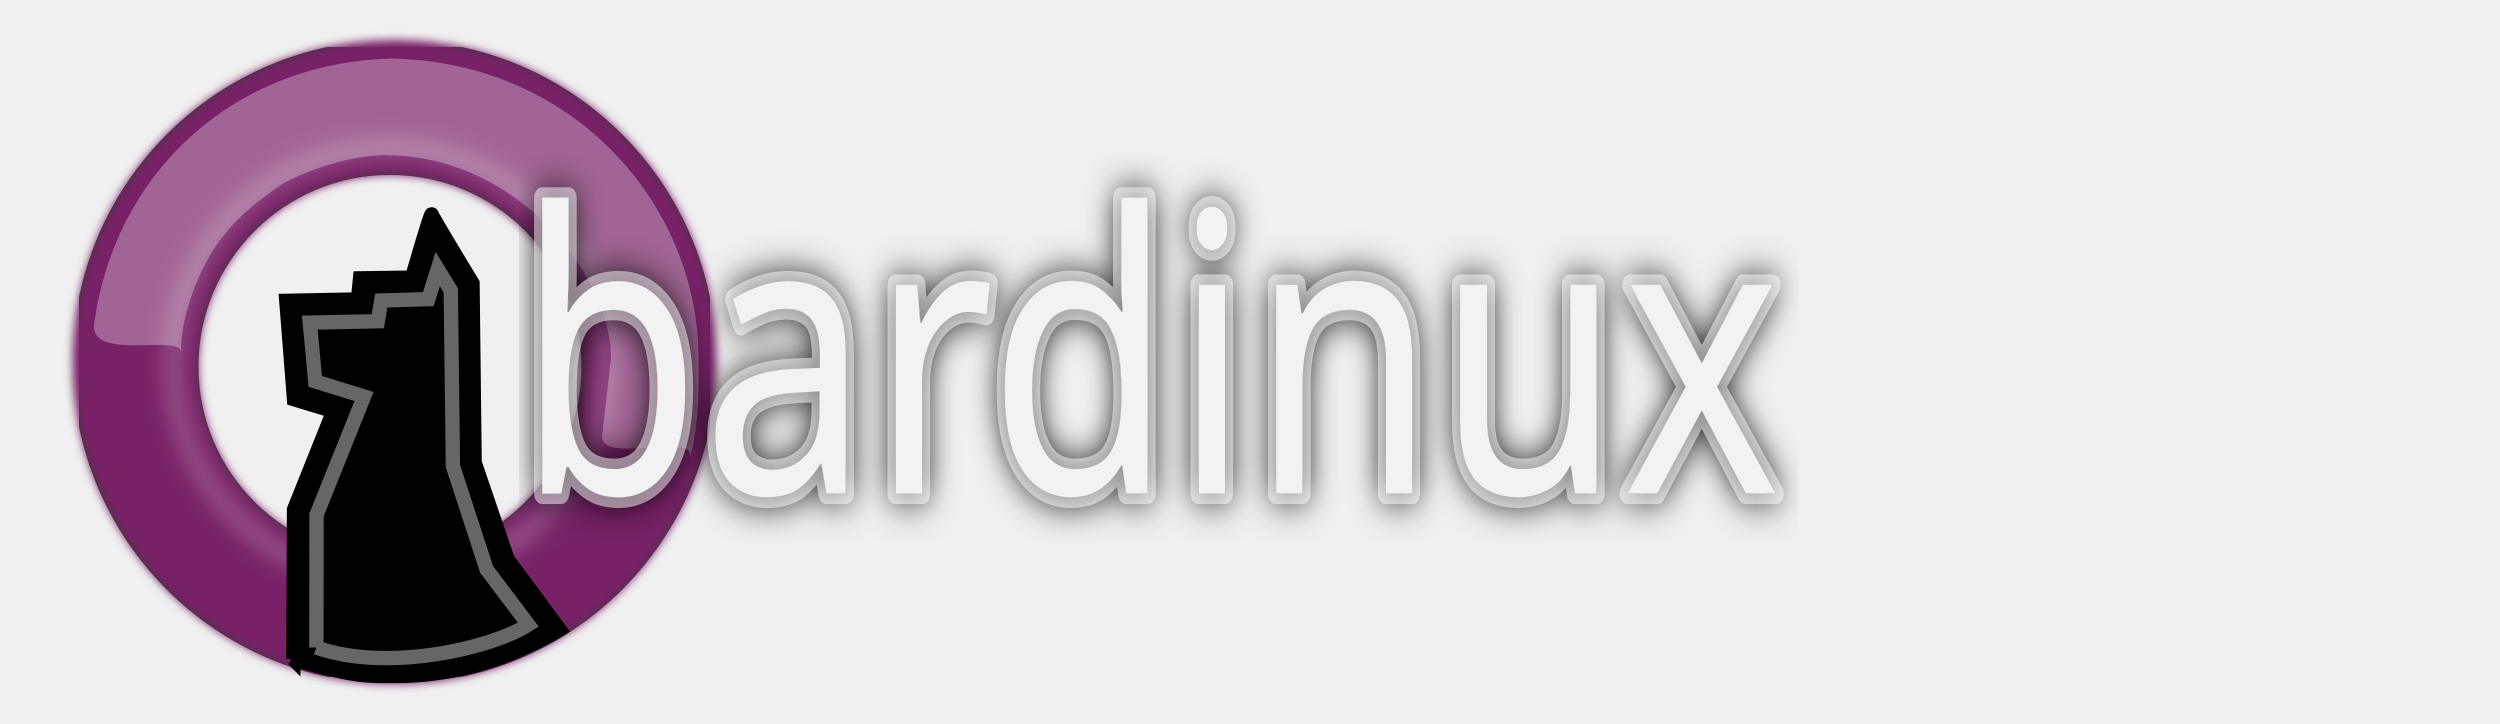
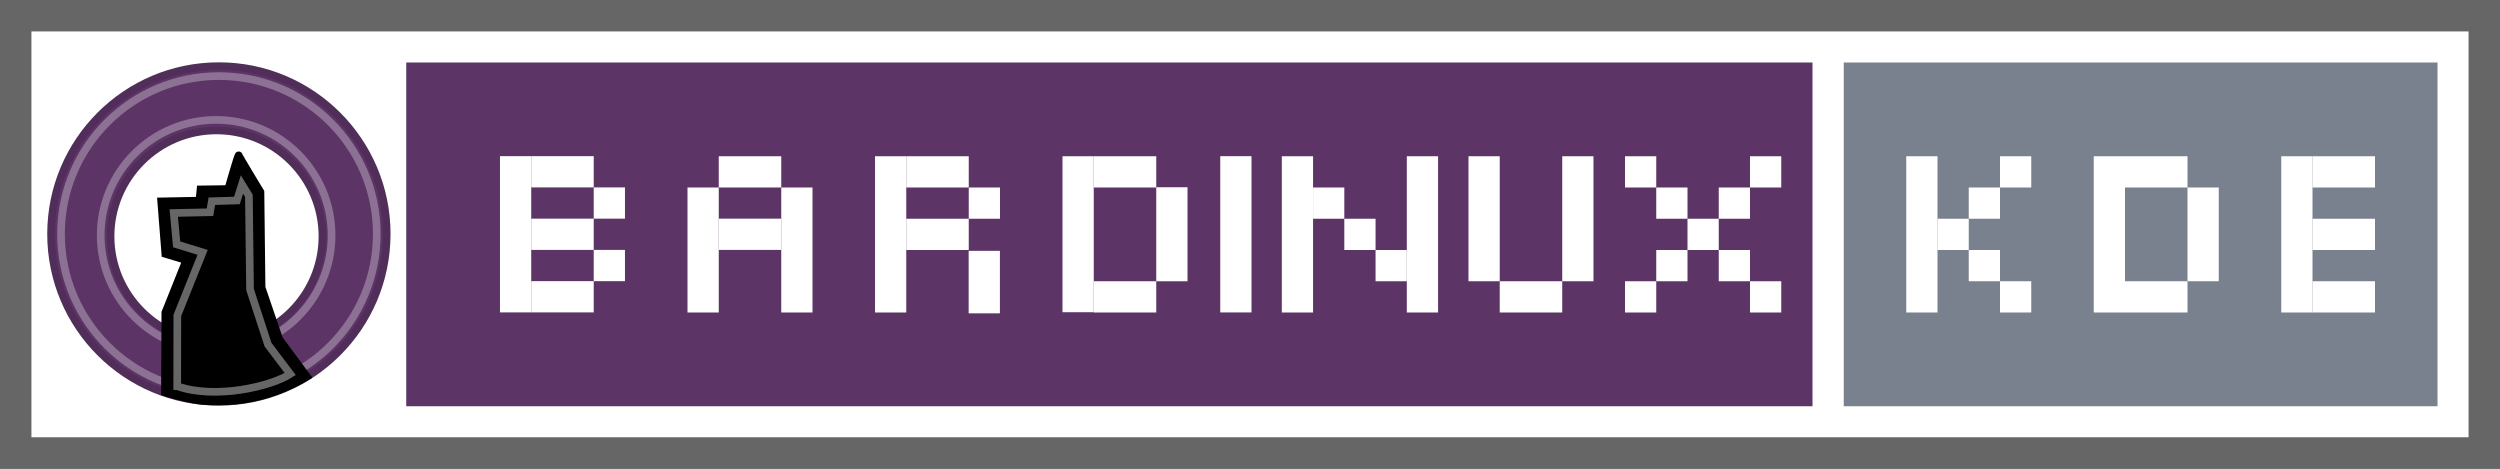
- <svg xmlns="http://www.w3.org/2000/svg" xmlns:xlink="http://www.w3.org/1999/xlink" width="100.84" height="29.2" id="svg2" version="1.0">
+ <svg xmlns="http://www.w3.org/2000/svg" xmlns:xlink="http://www.w3.org/1999/xlink" width="80" height="15" id="svg2" version="1.0">
  <defs id="defs4">
    <radialGradient xlink:href="#linearGradient4126" id="radialGradient7449" gradientUnits="userSpaceOnUse" gradientTransform="matrix(1,0,0,0.5,0,20)" cx="23.857" cy="40" fx="23.857" fy="40" r="17.143" />
    <linearGradient id="linearGradient4126">
      <stop style="stop-color:#000000;stop-opacity:1;" offset="0" id="stop4128" />
      <stop style="stop-color:#000000;stop-opacity:0;" offset="1" id="stop4130" />
    </linearGradient>
-     <filter id="filter7859-7-0-75" x="0" y="0" width="1" height="1" color-interpolation-filters="sRGB">
-       <feColorMatrix id="feColorMatrix7861-3-3-8-0" type="saturate" values="0" />
-     </filter>
-     <filter color-interpolation-filters="sRGB" id="filter32565">
-       <feGaussianBlur stdDeviation="0.191" id="feGaussianBlur32567" />
-     </filter>
-     <filter color-interpolation-filters="sRGB" id="filter3677-0-2">
-       <feGaussianBlur stdDeviation="0.612" id="feGaussianBlur3679-3-9" />
-     </filter>
-     <filter color-interpolation-filters="sRGB" id="filter3862-4" x="-0.018" width="1.036" y="-0.154" height="1.308">
-       <feGaussianBlur stdDeviation="3.108" id="feGaussianBlur3864-3" />
-     </filter>
-     <filter id="filter3802" x="-1.229" width="3.457" y="-1.173" height="3.345" color-interpolation-filters="sRGB">
-       <feGaussianBlur stdDeviation="5.375" id="feGaussianBlur3804" />
-     </filter>
-     <linearGradient xlink:href="#XMLID_18_" id="linearGradient3848" gradientUnits="userSpaceOnUse" gradientTransform="matrix(-1,-4.371139e-8,4.371139e-8,-1,133.6007,132.4)" x1="9.6" y1="68.4" x2="129.6" y2="68.4" />
-     <linearGradient x1="9.6" y1="68.4" x2="129.6" y2="68.4" id="XMLID_18_" gradientUnits="userSpaceOnUse" gradientTransform="matrix(-1,-4.371139e-8,4.371139e-8,-1,1186.544,-193.3714)">
-       <stop style="stop-color:#003685;stop-opacity:1" offset="0" id="stop13" />
-       <stop style="stop-color:#083c8f;stop-opacity:1" offset="0.011" id="stop15" />
-       <stop style="stop-color:#2451b1;stop-opacity:1" offset="0.053" id="stop17" />
-       <stop style="stop-color:#3b63cd;stop-opacity:1" offset="0.099" id="stop19" />
-       <stop style="stop-color:#4d71e3;stop-opacity:1" offset="0.148" id="stop21" />
-       <stop style="stop-color:#597bf3;stop-opacity:1" offset="0.201" id="stop23" />
-       <stop style="stop-color:#6180fc;stop-opacity:1" offset="0.262" id="stop25" />
-       <stop style="stop-color:#6382ff;stop-opacity:1" offset="0.349" id="stop27" />
-       <stop style="stop-color:#6382ff;stop-opacity:1" offset="0.586" id="stop31" />
-       <stop style="stop-color:#003685;stop-opacity:1" offset="1" id="stop33" />
-     </linearGradient>
-     <radialGradient xlink:href="#XMLID_20_" id="radialGradient3850" gradientUnits="userSpaceOnUse" gradientTransform="matrix(0.9824561,0,0,0.9824561,-4.378947,-3.2)" cx="69.6" cy="68.4" r="85" />
-     <radialGradient cx="69.6" cy="68.4" r="85" id="XMLID_20_" gradientUnits="userSpaceOnUse" gradientTransform="translate(1047.343,-330.1714)">
-       <stop style="stop-color:#6193ff;stop-opacity:1" offset="0.5" id="stop47" />
-       <stop style="stop-color:#003685;stop-opacity:1" offset="0.781" id="stop49" />
-       <stop style="stop-color:#709dff;stop-opacity:1" offset="1" id="stop51" />
-     </radialGradient>
-     <radialGradient xlink:href="#XMLID_21_" id="radialGradient3852" gradientUnits="userSpaceOnUse" gradientTransform="translate(-5.6,-4.4)" cx="69.6" cy="145.4" r="141" />
-     <radialGradient cx="69.6" cy="145.4" r="141" id="XMLID_21_" gradientUnits="userSpaceOnUse" gradientTransform="translate(1047.343,-330.1714)">
-       <stop style="stop-color:#2c72c7;stop-opacity:0" offset="0.337" id="stop58" />
-       <stop style="stop-color:#2c72c7;stop-opacity:1" offset="0.58" id="stop60" />
-       <stop style="stop-color:#2c72c7;stop-opacity:0" offset="1" id="stop62" />
-     </radialGradient>
-     <filter id="AI_Sfocatura_4" color-interpolation-filters="sRGB">
-       <feGaussianBlur stdDeviation="4" id="feGaussianBlur6" />
-     </filter>
-     <clipPath id="clipPath4458">
-       <path d="m 69.626,12.145 -0.052,0 c -22.727,-0.292 -46.472,4.077 -46.709,4.122 -2.424,0.451 -4.946,2.974 -5.397,5.397 -0.044,0.237 -4.414,23.983 -4.122,46.71 -0.292,22.777 4.078,46.523 4.122,46.761 0.451,2.423 2.974,4.945 5.398,5.398 0.237,0.044 23.982,4.413 46.709,4.121 22.779,0.292 46.524,-4.077 46.761,-4.121 2.423,-0.452 4.946,-2.976 5.398,-5.399 0.044,-0.236 4.413,-23.981 4.121,-46.709 0.292,-22.777 -4.077,-46.523 -4.121,-46.761 -0.453,-2.423 -2.976,-4.946 -5.398,-5.397 -0.238,-0.045 -23.984,-4.414 -46.71,-4.122 z" id="use4460" />
-     </clipPath>
-     <linearGradient xlink:href="#XMLID_23_" id="linearGradient3854" gradientUnits="userSpaceOnUse" x1="108.005" y1="72.341" x2="115.977" y2="102.094" />
-     <linearGradient x1="115.977" y1="72.4" x2="115.977" y2="120.4" id="XMLID_23_" gradientUnits="userSpaceOnUse">
-       <stop style="stop-color:#00316e;stop-opacity:0" offset="0" id="stop79" />
-       <stop style="stop-color:#00316e;stop-opacity:1" offset="1" id="stop81" />
-     </linearGradient>
-     <filter x="-0.292" width="1.584" y="-0.057" height="1.115" id="filter4442" color-interpolation-filters="sRGB">
-       <feGaussianBlur stdDeviation="2.409" id="feGaussianBlur4444" />
-     </filter>
-     <linearGradient xlink:href="#XMLID_23_" id="linearGradient3856" gradientUnits="userSpaceOnUse" x1="108.005" y1="72.341" x2="115.977" y2="102.094" />
-     <linearGradient x1="115.977" y1="72.4" x2="115.977" y2="120.4" id="linearGradient3913" gradientUnits="userSpaceOnUse">
-       <stop style="stop-color:#00316e;stop-opacity:0" offset="0" id="stop3915" />
-       <stop style="stop-color:#00316e;stop-opacity:1" offset="1" id="stop3917" />
-     </linearGradient>
-     <filter x="-0.292" width="1.584" y="-0.057" height="1.115" id="filter4446" color-interpolation-filters="sRGB">
-       <feGaussianBlur stdDeviation="2.409" id="feGaussianBlur4448" />
-     </filter>
-     <radialGradient xlink:href="#XMLID_27_" id="radialGradient3858" gradientUnits="userSpaceOnUse" gradientTransform="matrix(0.4136693,-0.5587442,-0.4989925,-0.3694316,79.65278,167.0771)" cx="110.743" cy="123.175" fx="110.743" fy="123.175" r="81.293" />
-     <radialGradient cx="76.764" cy="58.062" r="66.164" id="XMLID_27_" gradientUnits="userSpaceOnUse" gradientTransform="matrix(0.9397,0,0,0.9397,4.2153,4.1331)">
-       <stop style="stop-color:#ffffff;stop-opacity:1" offset="0" id="stop107" />
-       <stop style="stop-color:#fdfdfc;stop-opacity:1" offset="0.328" id="stop109" />
-       <stop style="stop-color:#f4f5f4;stop-opacity:1" offset="0.677" id="stop111" />
-       <stop style="stop-color:#cacfd0;stop-opacity:1;" offset="1" id="stop113" />
-     </radialGradient>
-     <linearGradient xlink:href="#XMLID_25_" id="linearGradient3860" gradientUnits="userSpaceOnUse" gradientTransform="translate(0,2)" x1="67.629" y1="-2.194" x2="67.629" y2="78.851" />
-     <radialGradient cx="66.137" cy="0.754" r="81.971" id="XMLID_25_" gradientUnits="userSpaceOnUse" gradientTransform="matrix(0.9459,0,0,1,1051.132,-330.1714)">
-       <stop style="stop-color:#ffffff;stop-opacity:1;" offset="0.13" id="stop95" />
-       <stop style="stop-color:#ffffff;stop-opacity:0.169;" offset="0.5" id="stop97" />
-     </radialGradient>
  </defs>
-   <g transform="translate(-455,-660.6622)" id="layer1">
+   <g transform="translate(-455,-674.8622)" id="layer1">
    <g id="brilliant">
-       <g transform="matrix(0.4946481,0,0,0.4946481,320.0845,516.3286)" id="g4081">
-         <g id="g32518" transform="matrix(1.927224,0,0,1.927224,-178.9454,-449.3071)">
-           <path id="path7843-9-5" d="m -324.472,-218.377 c -66.176,0 -119.866,53.728 -119.866,119.903 0,66.175 53.69,119.866 119.866,119.866 66.175,0 119.903,-53.69 119.903,-119.866 0,-66.175 -53.728,-119.903 -119.903,-119.903 z m -1.691,45.917 c 41.77,0 75.677,33.907 75.677,75.677 0,41.77 -33.907,75.677 -75.677,75.677 -41.77,0 -75.677,-33.907 -75.677,-75.677 1.1e-4,-41.77 33.907,-75.677 75.677,-75.677 z" style="fill:#5c3566;fill-opacity:1;fill-rule:nonzero;stroke:#512e5a;stroke-width:5.471;stroke-linecap:round;stroke-opacity:1;filter:url(#filter7859-7-0-75)" transform="matrix(0.1111077,0,0,0.1111077,287.1175,410.8001)" />
-           <path id="path3907-1" d="m 251.068,386.236 c -7.52,0 -13.621,6.1 -13.621,13.621 0,7.52 6.1,13.621 13.621,13.621 7.52,0 13.621,-6.1 13.621,-13.621 0,-7.52 -6.1,-13.621 -13.621,-13.621 z m -0.195,5.708 c 4.478,0 8.108,3.63 8.108,8.108 0,4.478 -3.63,8.108 -8.108,8.108 -4.478,0 -8.108,-3.63 -8.108,-8.108 0,-4.478 3.63,-8.108 8.108,-8.108 z" style="fill:#782167;fill-opacity:1;fill-rule:nonzero;stroke:none;filter:url(#filter32565)" />
-           <g id="g32500">
-             <g id="g3870-7" transform="matrix(0.5188811,0,0,0.5188811,92.09557,233.1369)">
-               <path transform="matrix(1.441801,0,0,1.441801,293.2129,317.1209)" d="m 21.087,3.048 c 0,6.764 -5.484,12.248 -12.248,12.248 -6.764,0 -12.248,-5.484 -12.248,-12.248 0,-6.764 5.484,-12.248 12.248,-12.248 6.764,0 12.248,5.484 12.248,12.248 z" id="path6421-5-9-4" style="opacity:0.3;fill:none;stroke:#ffffff;stroke-width:0.813;stroke-linecap:round;stroke-linejoin:round;stroke-miterlimit:4;stroke-opacity:1;stroke-dasharray:none;stroke-dashoffset:0;filter:url(#filter3677-0-2)" />
-               <g id="g3866-3">
-                 <path style="fill:#000000;fill-opacity:1;fill-rule:evenodd;stroke:#000000;stroke-width:1.171px;stroke-linecap:butt;stroke-linejoin:miter;stroke-opacity:1" d="m 298.127,345.539 c 1.029,0.355 2.926,0.809 4.01,1.031 1.656,0.339 2.484,0.344 4.239,0.344 1.755,0 3.443,-0.176 5.099,-0.516 1.656,-0.339 3.29,-0.845 4.812,-1.489 1.195,-0.506 2.458,-1.101 3.552,-1.776 l -4.239,-5.729 -2.692,-7.906 -0.172,-14.608 c 0,0 -3.258,-5.357 -3.323,-5.614 -0.064,-0.258 -1.604,5.156 -1.604,5.156 l -4.239,0.058 -0.172,1.719 -5.843,0.115 0.63,8.02 3.208,0.974 -3.208,8.02 -0.057,12.202 z" id="path6423-2-6-1" />
-                 <path style="opacity:0.4;fill:none;stroke:#ffffff;stroke-width:1.171;stroke-linecap:butt;stroke-linejoin:miter;stroke-miterlimit:4;stroke-opacity:1;stroke-dasharray:none" d="m 300.004,344.591 c 5.843,2.062 14.362,0.027 17.283,-1.863 l -3.397,-4.498 -2.75,-8.429 -0.174,-14.336 -1.064,-1.734 -0.77,2.451 -3.836,0.116 -0.279,1.685 -5.545,0.116 0.443,4.795 3.976,1.228 -3.87,9.643 -0.017,10.828 z" id="path6473-6-9-4" />
-               </g>
-               <path id="path2263-5-3-6" d="m 281.861,318.419 c 0.031,2.784 7.084,0.58 7.114,2.093 -0.061,-2.3 0.906,-5.467 2.498,-8.155 1.782,-2.779 3.708,-4.108 5.629,-5.501 1.937,-1.106 5.971,-2.579 9.03,-2.398 10.471,0.272 17.871,9.88 17.902,16.507 l -0.726,6.355 c -0.151,2.361 7.414,-0.272 7.172,1.634 0.514,-1.453 0.799,-4.663 0.678,-8.113 -0.061,-12.257 -10.059,-24.001 -25.009,-24.273 -13.061,0.324 -22.742,9.518 -24.287,21.849 z" style="opacity:0.306;fill:#ffffff;fill-opacity:1;fill-rule:evenodd;stroke:none" />
-             </g>
-             <g id="g32489">
-               <text transform="matrix(0.1952501,0,0,0.2529048,307.2143,421.9055)" id="text7855-3-9" y="-65.157" x="-261.086" style="font-size:55.75px;font-style:normal;font-variant:normal;font-weight:normal;font-stretch:normal;text-align:start;line-height:100%;writing-mode:lr-tb;text-anchor:start;fill:#000000;fill-opacity:1;stroke:#000000;stroke-width:3.503;stroke-linecap:round;stroke-linejoin:round;stroke-miterlimit:4;stroke-opacity:0.502;stroke-dasharray:none;filter:url(#filter3862-4);font-family:Conduit 2 BRK;-inkscape-font-specification:Conduit 2 BRK" xml:space="preserve">
-                 <tspan y="-65.157" x="-261.086" style="font-size:65.134px;font-style:normal;font-variant:normal;font-weight:normal;font-stretch:normal;text-align:start;line-height:100%;writing-mode:lr-tb;text-anchor:start;fill:#000000;fill-opacity:1;stroke:#000000;stroke-width:3.503;stroke-linecap:round;stroke-linejoin:round;stroke-miterlimit:4;stroke-opacity:0.502;stroke-dasharray:none;font-family:Automatica BRK;-inkscape-font-specification:Automatica BRK" id="tspan7857-8-4">bardinux</tspan>
-               </text>
-               <text xml:space="preserve" style="font-size:12.388px;font-style:normal;font-variant:normal;font-weight:normal;font-stretch:normal;text-align:start;line-height:100%;writing-mode:lr-tb;text-anchor:start;fill:#f2f2f2;fill-opacity:1;stroke:none;font-family:Conduit 2 BRK;-inkscape-font-specification:Conduit 2 BRK" x="291.625" y="356.229" id="text7224-0-2" transform="scale(0.8786523,1.138107)">
-                 <tspan id="tspan7471-5-2" style="font-size:14.474px;font-style:normal;font-variant:normal;font-weight:normal;font-stretch:normal;text-align:start;line-height:100%;writing-mode:lr-tb;text-anchor:start;fill:#f2f2f2;font-family:Automatica BRK;-inkscape-font-specification:Automatica BRK" x="291.625" y="356.229">bardinux</tspan>
-               </text>
-               <g id="g7692-6" transform="matrix(0.8215532,0,0,0.8215532,707.9373,154.4638)">
-                 <text transform="matrix(0.2376565,0,0,0.3078333,-487.7638,325.5315)" id="text7855-3-8-7" y="-65.157" x="-261.086" style="font-size:55.75px;font-style:normal;font-variant:normal;font-weight:normal;font-stretch:normal;text-align:start;line-height:100%;writing-mode:lr-tb;text-anchor:start;fill:#000000;fill-opacity:1;stroke:#ffffff;stroke-width:3.503;stroke-linecap:round;stroke-linejoin:round;stroke-miterlimit:4;stroke-opacity:0.502;stroke-dasharray:none;font-family:Conduit 2 BRK;-inkscape-font-specification:Conduit 2 BRK" xml:space="preserve">
-                   <tspan y="-65.157" x="-261.086" style="font-size:65.134px;font-style:normal;font-variant:normal;font-weight:normal;font-stretch:normal;text-align:start;line-height:100%;writing-mode:lr-tb;text-anchor:start;fill:#000000;fill-opacity:1;stroke:#ffffff;stroke-width:3.503;stroke-linecap:round;stroke-linejoin:round;stroke-miterlimit:4;stroke-opacity:0.502;stroke-dasharray:none;font-family:Automatica BRK;-inkscape-font-specification:Automatica BRK" id="tspan7857-8-1-5">bardinux</tspan>
-                 </text>
-                 <text xml:space="preserve" style="font-size:15.079px;font-style:normal;font-variant:normal;font-weight:normal;font-stretch:normal;text-align:start;line-height:100%;writing-mode:lr-tb;text-anchor:start;fill:#f2f2f2;fill-opacity:1;stroke:none;font-family:Conduit 2 BRK;-inkscape-font-specification:Conduit 2 BRK" x="-625.745" y="268.405" id="text7224-0-2-6" transform="scale(0.8786523,1.138107)">
-                   <tspan id="tspan7471-5-2-9" style="font-size:17.617px;font-style:normal;font-variant:normal;font-weight:normal;font-stretch:normal;text-align:start;line-height:100%;writing-mode:lr-tb;text-anchor:start;fill:#f2f2f2;font-family:Automatica BRK;-inkscape-font-specification:Automatica BRK" x="-625.745" y="268.405">bardinux</tspan>
-                 </text>
-               </g>
-             </g>
-           </g>
+       <rect y="674.862" x="455" height="15" width="80" id="rect5413" style="opacity:1;fill:#666666;fill-opacity:1;fill-rule:nonzero;stroke:none;stroke-width:1;stroke-linecap:butt;stroke-linejoin:miter;marker:none;marker-start:none;marker-mid:none;marker-end:none;stroke-miterlimit:4;stroke-dasharray:none;stroke-dashoffset:0;stroke-opacity:1;visibility:visible;display:inline;overflow:visible;enable-background:accumulate" />
+       <rect y="675.862" x="456" height="13" width="78" id="rect5415" style="opacity:1;fill:#ffffff;fill-opacity:1;fill-rule:nonzero;stroke:none;stroke-width:1;stroke-linecap:butt;stroke-linejoin:miter;marker:none;marker-start:none;marker-mid:none;marker-end:none;stroke-miterlimit:4;stroke-dasharray:none;stroke-dashoffset:0;stroke-opacity:1;visibility:visible;display:inline;overflow:visible;enable-background:accumulate" />
+       <path id="path5419" d="M 455,674.862 L 455,689.862 L 535,689.862 L 535,674.862 L 455,674.862 z M 456,675.862 L 534,675.862 L 534,688.862 L 456,688.862 L 456,675.862 z" style="opacity:1;fill:#666666;fill-opacity:1;fill-rule:nonzero;stroke:none;stroke-width:1;stroke-linecap:butt;stroke-linejoin:miter;marker:none;marker-start:none;marker-mid:none;marker-end:none;stroke-miterlimit:4;stroke-dasharray:none;stroke-dashoffset:0;stroke-opacity:1;visibility:visible;display:inline;overflow:visible;enable-background:accumulate" />
+       <rect y="676.862" x="468" height="11" width="45" id="rect5417" style="fill:#5c3566;fill-opacity:1;fill-rule:nonzero;stroke:none;stroke-width:1;stroke-linecap:butt;stroke-linejoin:miter;marker:none;marker-start:none;marker-mid:none;marker-end:none;stroke-miterlimit:4;stroke-dasharray:none;stroke-dashoffset:0;stroke-opacity:1;visibility:visible;display:inline;overflow:visible;enable-background:accumulate" />
+       <g id="g3226">
+         <g id="g5445-0" style="fill:#ffffff;fill-opacity:1" transform="translate(96.99908,149.9972)">
+           <rect y="529.862" x="374" height="5" width="1" id="rect5447-3" style="fill:#ffffff;fill-opacity:1;fill-rule:nonzero;stroke:none;stroke-width:1;marker:none;visibility:visible;display:inline;overflow:visible;enable-background:accumulate" />
+           <rect y="529.862" x="375" height="1" width="2" id="rect5449-9" style="fill:#ffffff;fill-opacity:1;fill-rule:nonzero;stroke:none;stroke-width:1;marker:none;visibility:visible;display:inline;overflow:visible;enable-background:accumulate" />
+           <rect y="530.862" x="377" height="1" width="1" id="rect5451-1" style="fill:#ffffff;fill-opacity:1;fill-rule:nonzero;stroke:none;stroke-width:1;marker:none;visibility:visible;display:inline;overflow:visible;enable-background:accumulate" />
+           <rect y="531.862" x="375" height="1" width="2" id="rect5453-9" style="fill:#ffffff;fill-opacity:1;fill-rule:nonzero;stroke:none;stroke-width:1;marker:none;visibility:visible;display:inline;overflow:visible;enable-background:accumulate" />
+           <rect y="532.862" x="377" height="1" width="1" id="rect5455-6" style="fill:#ffffff;fill-opacity:1;fill-rule:nonzero;stroke:none;stroke-width:1;marker:none;visibility:visible;display:inline;overflow:visible;enable-background:accumulate" />
+           <rect y="533.862" x="375" height="1" width="2" id="rect5457-9" style="fill:#ffffff;fill-opacity:1;fill-rule:nonzero;stroke:none;stroke-width:1;marker:none;visibility:visible;display:inline;overflow:visible;enable-background:accumulate" />
        </g>
+         <g id="g5437" style="fill:#ffffff;fill-opacity:1" transform="matrix(1,0,0,-1,111,1214.724)">
+           <rect y="529.862" x="366" height="4" width="1" id="rect5439" style="fill:#ffffff;fill-opacity:1;fill-rule:nonzero;stroke:none;stroke-width:1;marker:none;visibility:visible;display:inline;overflow:visible;enable-background:accumulate" />
+           <rect y="533.862" x="367" height="1" width="2" id="rect5441" style="fill:#ffffff;fill-opacity:1;fill-rule:nonzero;stroke:none;stroke-width:1;marker:none;visibility:visible;display:inline;overflow:visible;enable-background:accumulate" />
+           <rect y="529.862" x="369" height="4" width="1" id="rect5443" style="fill:#ffffff;fill-opacity:1;fill-rule:nonzero;stroke:none;stroke-width:1;marker:none;visibility:visible;display:inline;overflow:visible;enable-background:accumulate" />
+           <rect y="531.865" x="367" height="1" width="2" id="rect5441-3" style="fill:#ffffff;fill-opacity:1;fill-rule:nonzero;stroke:none;stroke-width:1;marker:none;visibility:visible;display:inline;overflow:visible;enable-background:accumulate" />
+         </g>
+         <g id="g5445" style="fill:#ffffff;fill-opacity:1" transform="translate(109,150)">
+           <rect y="529.862" x="374" height="5" width="1" id="rect5447" style="opacity:1;fill:#ffffff;fill-opacity:1;fill-rule:nonzero;stroke:none;stroke-width:1;stroke-linecap:butt;stroke-linejoin:miter;marker:none;marker-start:none;marker-mid:none;marker-end:none;stroke-miterlimit:4;stroke-dasharray:none;stroke-dashoffset:0;stroke-opacity:1;visibility:visible;display:inline;overflow:visible;enable-background:accumulate" />
+           <rect y="529.862" x="375" height="1" width="2" id="rect5449" style="opacity:1;fill:#ffffff;fill-opacity:1;fill-rule:nonzero;stroke:none;stroke-width:1;stroke-linecap:butt;stroke-linejoin:miter;marker:none;marker-start:none;marker-mid:none;marker-end:none;stroke-miterlimit:4;stroke-dasharray:none;stroke-dashoffset:0;stroke-opacity:1;visibility:visible;display:inline;overflow:visible;enable-background:accumulate" />
+           <rect y="530.862" x="377" height="1" width="1" id="rect5451" style="opacity:1;fill:#ffffff;fill-opacity:1;fill-rule:nonzero;stroke:none;stroke-width:1;stroke-linecap:butt;stroke-linejoin:miter;marker:none;marker-start:none;marker-mid:none;marker-end:none;stroke-miterlimit:4;stroke-dasharray:none;stroke-dashoffset:0;stroke-opacity:1;visibility:visible;display:inline;overflow:visible;enable-background:accumulate" />
+           <rect y="531.862" x="375" height="1" width="2" id="rect5453" style="opacity:1;fill:#ffffff;fill-opacity:1;fill-rule:nonzero;stroke:none;stroke-width:1;stroke-linecap:butt;stroke-linejoin:miter;marker:none;marker-start:none;marker-mid:none;marker-end:none;stroke-miterlimit:4;stroke-dasharray:none;stroke-dashoffset:0;stroke-opacity:1;visibility:visible;display:inline;overflow:visible;enable-background:accumulate" />
+           <rect y="-377.997" x="532.889" height="1" width="2" id="rect5457" style="fill:#ffffff;fill-opacity:1;fill-rule:nonzero;stroke:none;stroke-width:1;marker:none;visibility:visible;display:inline;overflow:visible;enable-background:accumulate" transform="matrix(0,1,-1,0,0,0)" />
+         </g>
+         <g id="g5459" style="fill:#ffffff;fill-opacity:1" transform="translate(107,150)">
+           <rect y="529.862" x="382" height="4.991" width="1" id="rect5461" style="fill:#ffffff;fill-opacity:1;fill-rule:nonzero;stroke:none;stroke-width:1;marker:none;visibility:visible;display:inline;overflow:visible;enable-background:accumulate" />
+           <rect y="533.862" x="383" height="1" width="2" id="rect5463" style="opacity:1;fill:#ffffff;fill-opacity:1;fill-rule:nonzero;stroke:none;stroke-width:1;stroke-linecap:butt;stroke-linejoin:miter;marker:none;marker-start:none;marker-mid:none;marker-end:none;stroke-miterlimit:4;stroke-dasharray:none;stroke-dashoffset:0;stroke-opacity:1;visibility:visible;display:inline;overflow:visible;enable-background:accumulate" />
+           <rect y="530.854" x="385" height="3.009" width="1" id="rect5465" style="fill:#ffffff;fill-opacity:1;fill-rule:nonzero;stroke:none;stroke-width:1;marker:none;visibility:visible;display:inline;overflow:visible;enable-background:accumulate" />
+           <rect style="fill:#ffffff;fill-opacity:1;fill-rule:nonzero;stroke:none;stroke-width:1;marker:none;visibility:visible;display:inline;overflow:visible;enable-background:accumulate" id="rect2941" width="2" height="1" x="383" y="529.862" />
+         </g>
+         <g transform="translate(117,150)" style="fill:#ffffff;fill-opacity:1" id="g2965">
+           <path style="fill:#ffffff;fill-opacity:1;fill-rule:nonzero;stroke:none;stroke-width:1;marker:none;visibility:visible;display:inline;overflow:visible;enable-background:accumulate" d="M 52 5 L 52 6 L 53 6 L 53 5 L 52 5 z M 52 9 L 52 10 L 53 10 L 53 9 L 52 9 z " transform="translate(338,524.8622)" id="rect2967" />
+           <path style="fill:#ffffff;fill-opacity:1;fill-rule:nonzero;stroke:none;stroke-width:1;marker:none;visibility:visible;display:inline;overflow:visible;enable-background:accumulate" d="M 56 5 L 56 6 L 57 6 L 57 5 L 56 5 z M 56 9 L 56 10 L 57 10 L 57 9 L 56 9 z " transform="translate(338,524.8622)" id="rect2969" />
+           <rect style="fill:#ffffff;fill-opacity:1;fill-rule:nonzero;stroke:none;stroke-width:1;marker:none;visibility:visible;display:inline;overflow:visible;enable-background:accumulate" id="rect2971" width="1" height="1" x="391" y="530.862" />
+           <rect style="fill:#ffffff;fill-opacity:1;fill-rule:nonzero;stroke:none;stroke-width:1;marker:none;visibility:visible;display:inline;overflow:visible;enable-background:accumulate" id="rect2973" width="1" height="1" x="392" y="531.862" />
+           <rect style="fill:#ffffff;fill-opacity:1;fill-rule:nonzero;stroke:none;stroke-width:1;marker:none;visibility:visible;display:inline;overflow:visible;enable-background:accumulate" id="rect2975" width="1" height="1" x="393" y="532.862" />
+           <rect y="532.862" x="391" height="1" width="1" id="rect2977" style="fill:#ffffff;fill-opacity:1;fill-rule:nonzero;stroke:none;stroke-width:1;marker:none;visibility:visible;display:inline;overflow:visible;enable-background:accumulate" />
+           <rect y="530.862" x="393" height="1" width="1" id="rect2979" style="fill:#ffffff;fill-opacity:1;fill-rule:nonzero;stroke:none;stroke-width:1;marker:none;visibility:visible;display:inline;overflow:visible;enable-background:accumulate" />
+         </g>
+         <g id="g5467" style="fill:#ffffff;fill-opacity:1" transform="translate(95.99138,150)">
+           <rect y="529.862" x="406" height="4" width="1" id="rect5469" style="fill:#ffffff;fill-opacity:1;fill-rule:nonzero;stroke:none;stroke-width:1;marker:none;visibility:visible;display:inline;overflow:visible;enable-background:accumulate" />
+           <rect y="533.862" x="407" height="1" width="2" id="rect5471" style="fill:#ffffff;fill-opacity:1;fill-rule:nonzero;stroke:none;stroke-width:1;marker:none;visibility:visible;display:inline;overflow:visible;enable-background:accumulate" />
+           <rect y="529.862" x="409" height="4" width="1" id="rect5473" style="fill:#ffffff;fill-opacity:1;fill-rule:nonzero;stroke:none;stroke-width:1;marker:none;visibility:visible;display:inline;overflow:visible;enable-background:accumulate" />
+         </g>
+         <g id="g5475" style="fill:#ffffff;fill-opacity:1" transform="translate(106.018,150)">
+           <rect transform="translate(335,524.8622)" y="5" x="55" height="5" width="1" id="rect5477" style="fill:#ffffff;fill-opacity:1;fill-rule:nonzero;stroke:none;stroke-width:1;marker:none;visibility:visible;display:inline;overflow:visible;enable-background:accumulate" />
+           <rect y="529.862" x="394" height="5" width="1" id="rect5479" style="fill:#ffffff;fill-opacity:1;fill-rule:nonzero;stroke:none;stroke-width:1;marker:none;visibility:visible;display:inline;overflow:visible;enable-background:accumulate" />
+           <rect y="530.862" x="391" height="1" width="1" id="rect5481" style="fill:#ffffff;fill-opacity:1;fill-rule:nonzero;stroke:none;stroke-width:1;marker:none;visibility:visible;display:inline;overflow:visible;enable-background:accumulate" />
+           <rect y="531.862" x="392" height="1" width="1" id="rect5483" style="fill:#ffffff;fill-opacity:1;fill-rule:nonzero;stroke:none;stroke-width:1;marker:none;visibility:visible;display:inline;overflow:visible;enable-background:accumulate" />
+           <rect y="532.862" x="393" height="1" width="1" id="rect5485" style="fill:#ffffff;fill-opacity:1;fill-rule:nonzero;stroke:none;stroke-width:1;marker:none;visibility:visible;display:inline;overflow:visible;enable-background:accumulate" />
+         </g>
+         <rect y="679.86" x="494.048" height="5" width="1" id="rect5477-3" style="fill:#ffffff;fill-opacity:1;fill-rule:nonzero;stroke:none;stroke-width:1;marker:none;visibility:visible;display:inline;overflow:visible;enable-background:accumulate" />
+         <g transform="matrix(0.2450678,0,0,0.2450678,456.1226,676.4676)" id="g2948">
+           <path id="path6415" d="m 23.997,2.087 c -12.096,0 -21.91,9.821 -21.91,21.917 0,12.096 9.814,21.91 21.91,21.91 12.096,0 21.917,-9.814 21.917,-21.91 0,-12.096 -9.821,-21.917 -21.917,-21.917 z m -0.309,8.393 c 7.635,0 13.833,6.198 13.833,13.833 0,7.635 -6.198,13.833 -13.833,13.833 -7.635,0 -13.833,-6.198 -13.833,-13.833 C 9.855,16.677 16.052,10.48 23.687,10.48 z" style="fill:#5c3566;fill-opacity:1;fill-rule:nonzero;stroke:#512e5a;stroke-linecap:round;stroke-opacity:1" />
+           <path transform="matrix(1.68329,0,0,1.68329,9.121665,18.86892)" d="m 21.087,3.048 c 0,6.764 -5.484,12.248 -12.248,12.248 -6.764,0 -12.248,-5.484 -12.248,-12.248 0,-6.764 5.484,-12.248 12.248,-12.248 6.764,0 12.248,5.484 12.248,12.248 z" id="path6419" style="opacity:0.3;fill:none;stroke:#ffffff;stroke-width:0.594;stroke-linecap:round;stroke-linejoin:round;stroke-miterlimit:4;stroke-opacity:1;stroke-dasharray:none;stroke-dashoffset:0" />
+           <path transform="matrix(1.230769,0,0,1.230769,12.76372,20.42716)" d="m 21.087,3.048 c 0,6.764 -5.484,12.248 -12.248,12.248 -6.764,0 -12.248,-5.484 -12.248,-12.248 0,-6.764 5.484,-12.248 12.248,-12.248 6.764,0 12.248,5.484 12.248,12.248 z" id="path6421" style="opacity:0.3;fill:none;stroke:#ffffff;stroke-width:0.813;stroke-linecap:round;stroke-linejoin:round;stroke-miterlimit:4;stroke-opacity:1;stroke-dasharray:none;stroke-dashoffset:0" />
+           <path id="path6423" d="m 16.958,44.686 c 0.878,0.303 2.498,0.691 3.423,0.88 1.413,0.289 2.12,0.293 3.619,0.293 1.499,0 2.939,-0.151 4.352,-0.44 1.413,-0.289 2.809,-0.722 4.108,-1.271 1.02,-0.432 2.098,-0.94 3.032,-1.516 l -3.619,-4.89 -2.298,-6.748 -0.147,-12.47 c 0,0 -2.781,-4.573 -2.836,-4.792 -0.055,-0.22 -1.369,4.401 -1.369,4.401 l -3.619,0.049 -0.147,1.467 -4.988,0.098 0.538,6.846 2.739,0.831 -2.739,6.846 -0.049,10.416 z" style="fill:#000000;fill-opacity:1;fill-rule:evenodd;stroke:#000000;stroke-width:1px;stroke-linecap:butt;stroke-linejoin:miter;stroke-opacity:1" />
+           <path id="path6473" d="m 18.561,43.877 c 4.988,1.76 12.26,0.024 14.754,-1.59 l -2.9,-3.84 -2.347,-7.196 -0.148,-12.237 -0.908,-1.48 -0.658,2.092 -3.275,0.099 -0.239,1.438 -4.734,0.099 0.378,4.093 3.394,1.048 -3.304,8.231 -0.014,9.243 z" style="opacity:0.4;fill:none;stroke:#ffffff;stroke-width:1;stroke-linecap:butt;stroke-linejoin:miter;stroke-miterlimit:4;stroke-opacity:1;stroke-dasharray:none" />
+         </g>
+       </g>
+       <g transform="translate(46,0)" id="g5577">
+         <rect style="opacity:1;fill:#79808e;fill-opacity:1;fill-rule:nonzero;stroke:none;stroke-width:1;stroke-linecap:round;stroke-linejoin:round;marker:none;marker-start:none;marker-mid:none;marker-end:none;stroke-miterlimit:4;stroke-dasharray:none;stroke-dashoffset:0;stroke-opacity:0.176;visibility:visible;display:inline;overflow:visible;enable-background:accumulate" id="rect5421" width="19" height="11" x="-487" y="676.862" transform="scale(-1,1)" />
+         <g id="g5509" style="fill:#ffffff;fill-opacity:1" transform="translate(111,150)">
+           <rect y="529.862" x="359" height="5" width="1" id="rect5511" style="opacity:1;fill:#ffffff;fill-opacity:1;fill-rule:nonzero;stroke:none;stroke-width:1;stroke-linecap:butt;stroke-linejoin:miter;marker:none;marker-start:none;marker-mid:none;marker-end:none;stroke-miterlimit:4;stroke-dasharray:none;stroke-dashoffset:0;stroke-opacity:1;visibility:visible;display:inline;overflow:visible;enable-background:accumulate" />
+           <rect y="531.862" x="360" height="1" width="1" id="rect5513" style="opacity:1;fill:#ffffff;fill-opacity:1;fill-rule:nonzero;stroke:none;stroke-width:1;stroke-linecap:butt;stroke-linejoin:miter;marker:none;marker-start:none;marker-mid:none;marker-end:none;stroke-miterlimit:4;stroke-dasharray:none;stroke-dashoffset:0;stroke-opacity:1;visibility:visible;display:inline;overflow:visible;enable-background:accumulate" />
+           <rect y="530.862" x="361" height="1" width="1" id="rect5515" style="opacity:1;fill:#ffffff;fill-opacity:1;fill-rule:nonzero;stroke:none;stroke-width:1;stroke-linecap:butt;stroke-linejoin:miter;marker:none;marker-start:none;marker-mid:none;marker-end:none;stroke-miterlimit:4;stroke-dasharray:none;stroke-dashoffset:0;stroke-opacity:1;visibility:visible;display:inline;overflow:visible;enable-background:accumulate" />
+           <rect y="529.862" x="362" height="1" width="1" id="rect5517" style="opacity:1;fill:#ffffff;fill-opacity:1;fill-rule:nonzero;stroke:none;stroke-width:1;stroke-linecap:butt;stroke-linejoin:miter;marker:none;marker-start:none;marker-mid:none;marker-end:none;stroke-miterlimit:4;stroke-dasharray:none;stroke-dashoffset:0;stroke-opacity:1;visibility:visible;display:inline;overflow:visible;enable-background:accumulate" />
+           <rect y="532.862" x="361" height="1" width="1" id="rect5519" style="opacity:1;fill:#ffffff;fill-opacity:1;fill-rule:nonzero;stroke:none;stroke-width:1;stroke-linecap:butt;stroke-linejoin:miter;marker:none;marker-start:none;marker-mid:none;marker-end:none;stroke-miterlimit:4;stroke-dasharray:none;stroke-dashoffset:0;stroke-opacity:1;visibility:visible;display:inline;overflow:visible;enable-background:accumulate" />
+           <rect y="533.862" x="362" height="1" width="1" id="rect5521" style="opacity:1;fill:#ffffff;fill-opacity:1;fill-rule:nonzero;stroke:none;stroke-width:1;stroke-linecap:butt;stroke-linejoin:miter;marker:none;marker-start:none;marker-mid:none;marker-end:none;stroke-miterlimit:4;stroke-dasharray:none;stroke-dashoffset:0;stroke-opacity:1;visibility:visible;display:inline;overflow:visible;enable-background:accumulate" />
+         </g>
+         <rect style="opacity:1;fill:#ffffff;fill-opacity:1;fill-rule:nonzero;stroke:none;stroke-width:1;stroke-linecap:round;stroke-linejoin:round;marker:none;marker-start:none;marker-mid:none;marker-end:none;stroke-miterlimit:4;stroke-dasharray:none;stroke-dashoffset:0;stroke-opacity:0.159;visibility:visible;display:inline;overflow:visible;enable-background:accumulate" id="rect5523" width="1" height="5" x="476" y="679.862" />
+         <rect style="opacity:1;fill:#ffffff;fill-opacity:1;fill-rule:nonzero;stroke:none;stroke-width:1;stroke-linecap:round;stroke-linejoin:round;marker:none;marker-start:none;marker-mid:none;marker-end:none;stroke-miterlimit:4;stroke-dasharray:none;stroke-dashoffset:0;stroke-opacity:0.159;visibility:visible;display:inline;overflow:visible;enable-background:accumulate" id="rect5525" width="2" height="1" x="477" y="679.862" />
+         <rect style="opacity:1;fill:#ffffff;fill-opacity:1;fill-rule:nonzero;stroke:none;stroke-width:1;stroke-linecap:round;stroke-linejoin:round;marker:none;marker-start:none;marker-mid:none;marker-end:none;stroke-miterlimit:4;stroke-dasharray:none;stroke-dashoffset:0;stroke-opacity:0.159;visibility:visible;display:inline;overflow:visible;enable-background:accumulate" id="rect5527" width="2" height="1" x="477" y="683.862" />
+         <rect style="opacity:1;fill:#ffffff;fill-opacity:1;fill-rule:nonzero;stroke:none;stroke-width:1;stroke-linecap:round;stroke-linejoin:round;marker:none;marker-start:none;marker-mid:none;marker-end:none;stroke-miterlimit:4;stroke-dasharray:none;stroke-dashoffset:0;stroke-opacity:0.159;visibility:visible;display:inline;overflow:visible;enable-background:accumulate" id="rect5529" width="1" height="3" x="479" y="680.862" />
+         <rect style="opacity:1;fill:#ffffff;fill-opacity:1;fill-rule:nonzero;stroke:none;stroke-width:1;stroke-linecap:round;stroke-linejoin:round;marker:none;marker-start:none;marker-mid:none;marker-end:none;stroke-miterlimit:4;stroke-dasharray:none;stroke-dashoffset:0;stroke-opacity:0.159;visibility:visible;display:inline;overflow:visible;enable-background:accumulate" id="rect5531" width="1" height="5" x="482" y="679.862" />
+         <rect style="opacity:1;fill:#ffffff;fill-opacity:1;fill-rule:nonzero;stroke:none;stroke-width:1;stroke-linecap:round;stroke-linejoin:round;marker:none;marker-start:none;marker-mid:none;marker-end:none;stroke-miterlimit:4;stroke-dasharray:none;stroke-dashoffset:0;stroke-opacity:0.159;visibility:visible;display:inline;overflow:visible;enable-background:accumulate" id="rect5533" width="2" height="1" x="483" y="679.862" />
+         <rect style="opacity:1;fill:#ffffff;fill-opacity:1;fill-rule:nonzero;stroke:none;stroke-width:1;stroke-linecap:round;stroke-linejoin:round;marker:none;marker-start:none;marker-mid:none;marker-end:none;stroke-miterlimit:4;stroke-dasharray:none;stroke-dashoffset:0;stroke-opacity:0.159;visibility:visible;display:inline;overflow:visible;enable-background:accumulate" id="rect5535" width="2" height="1" x="483" y="683.862" />
+         <rect style="opacity:1;fill:#ffffff;fill-opacity:1;fill-rule:nonzero;stroke:none;stroke-width:1;stroke-linecap:round;stroke-linejoin:round;marker:none;marker-start:none;marker-mid:none;marker-end:none;stroke-miterlimit:4;stroke-dasharray:none;stroke-dashoffset:0;stroke-opacity:0.159;visibility:visible;display:inline;overflow:visible;enable-background:accumulate" id="rect5537" width="2" height="1" x="483" y="681.862" />
      </g>
    </g>
  </g>
</svg>
